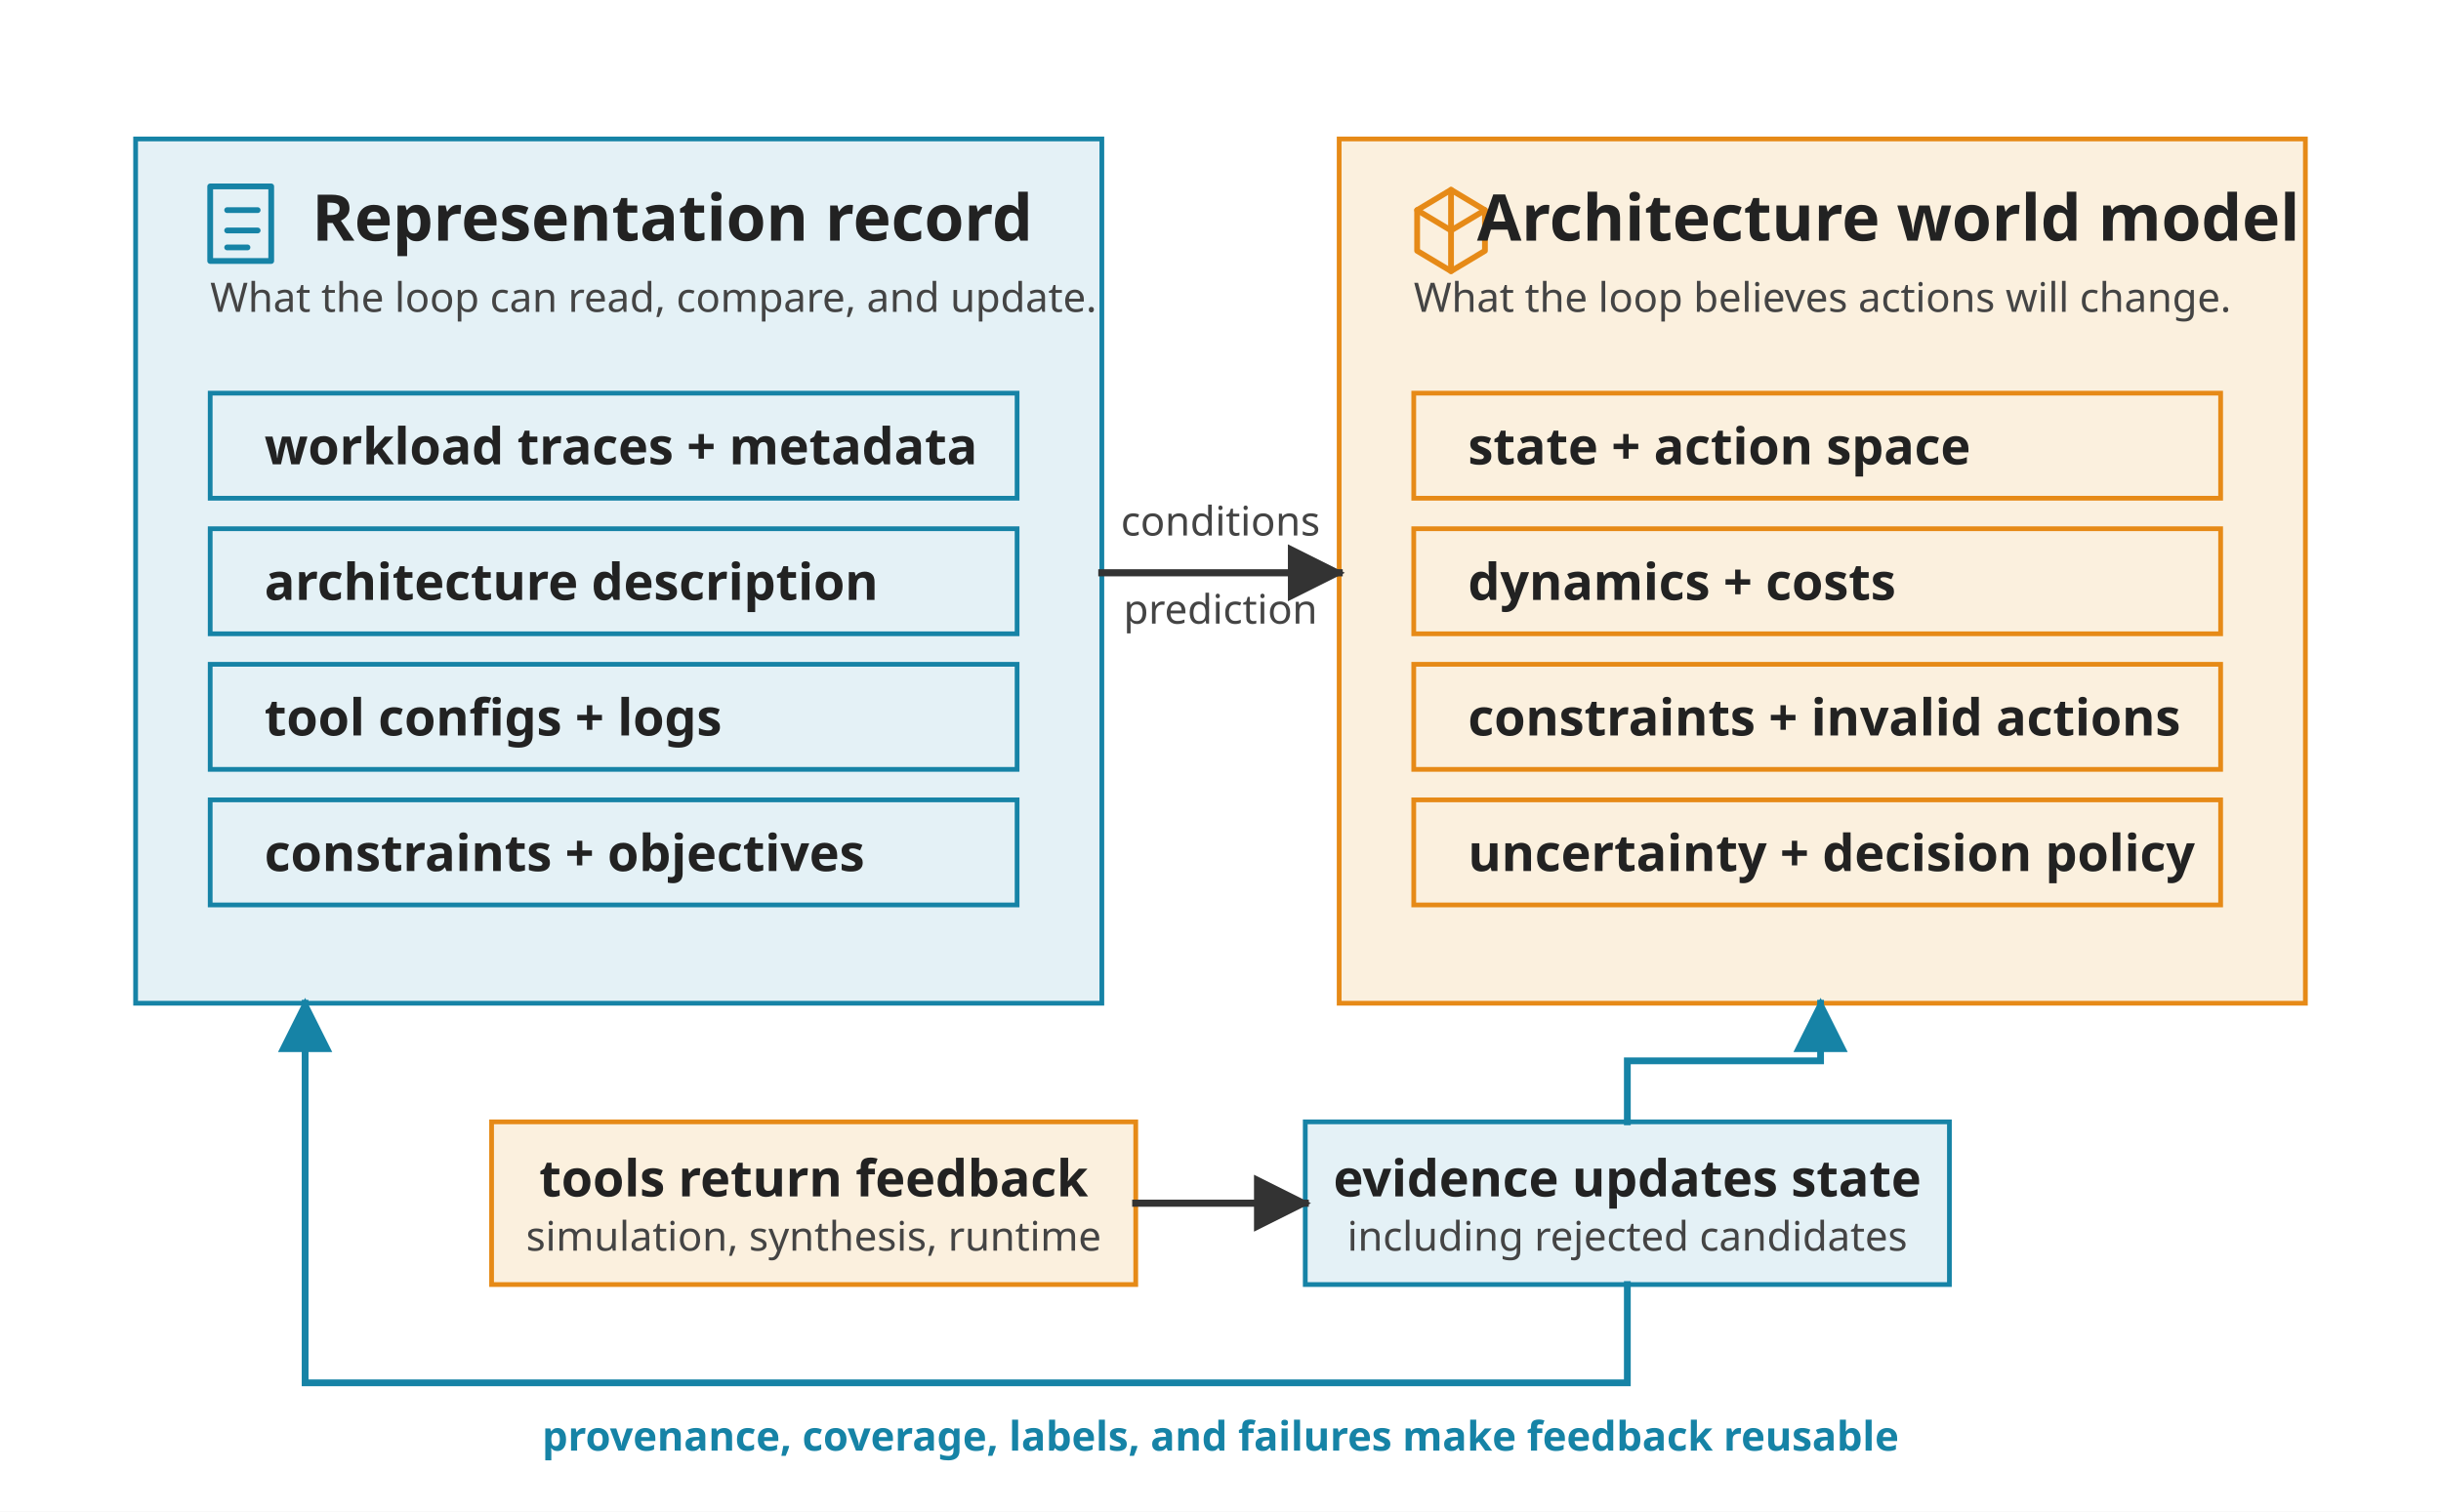
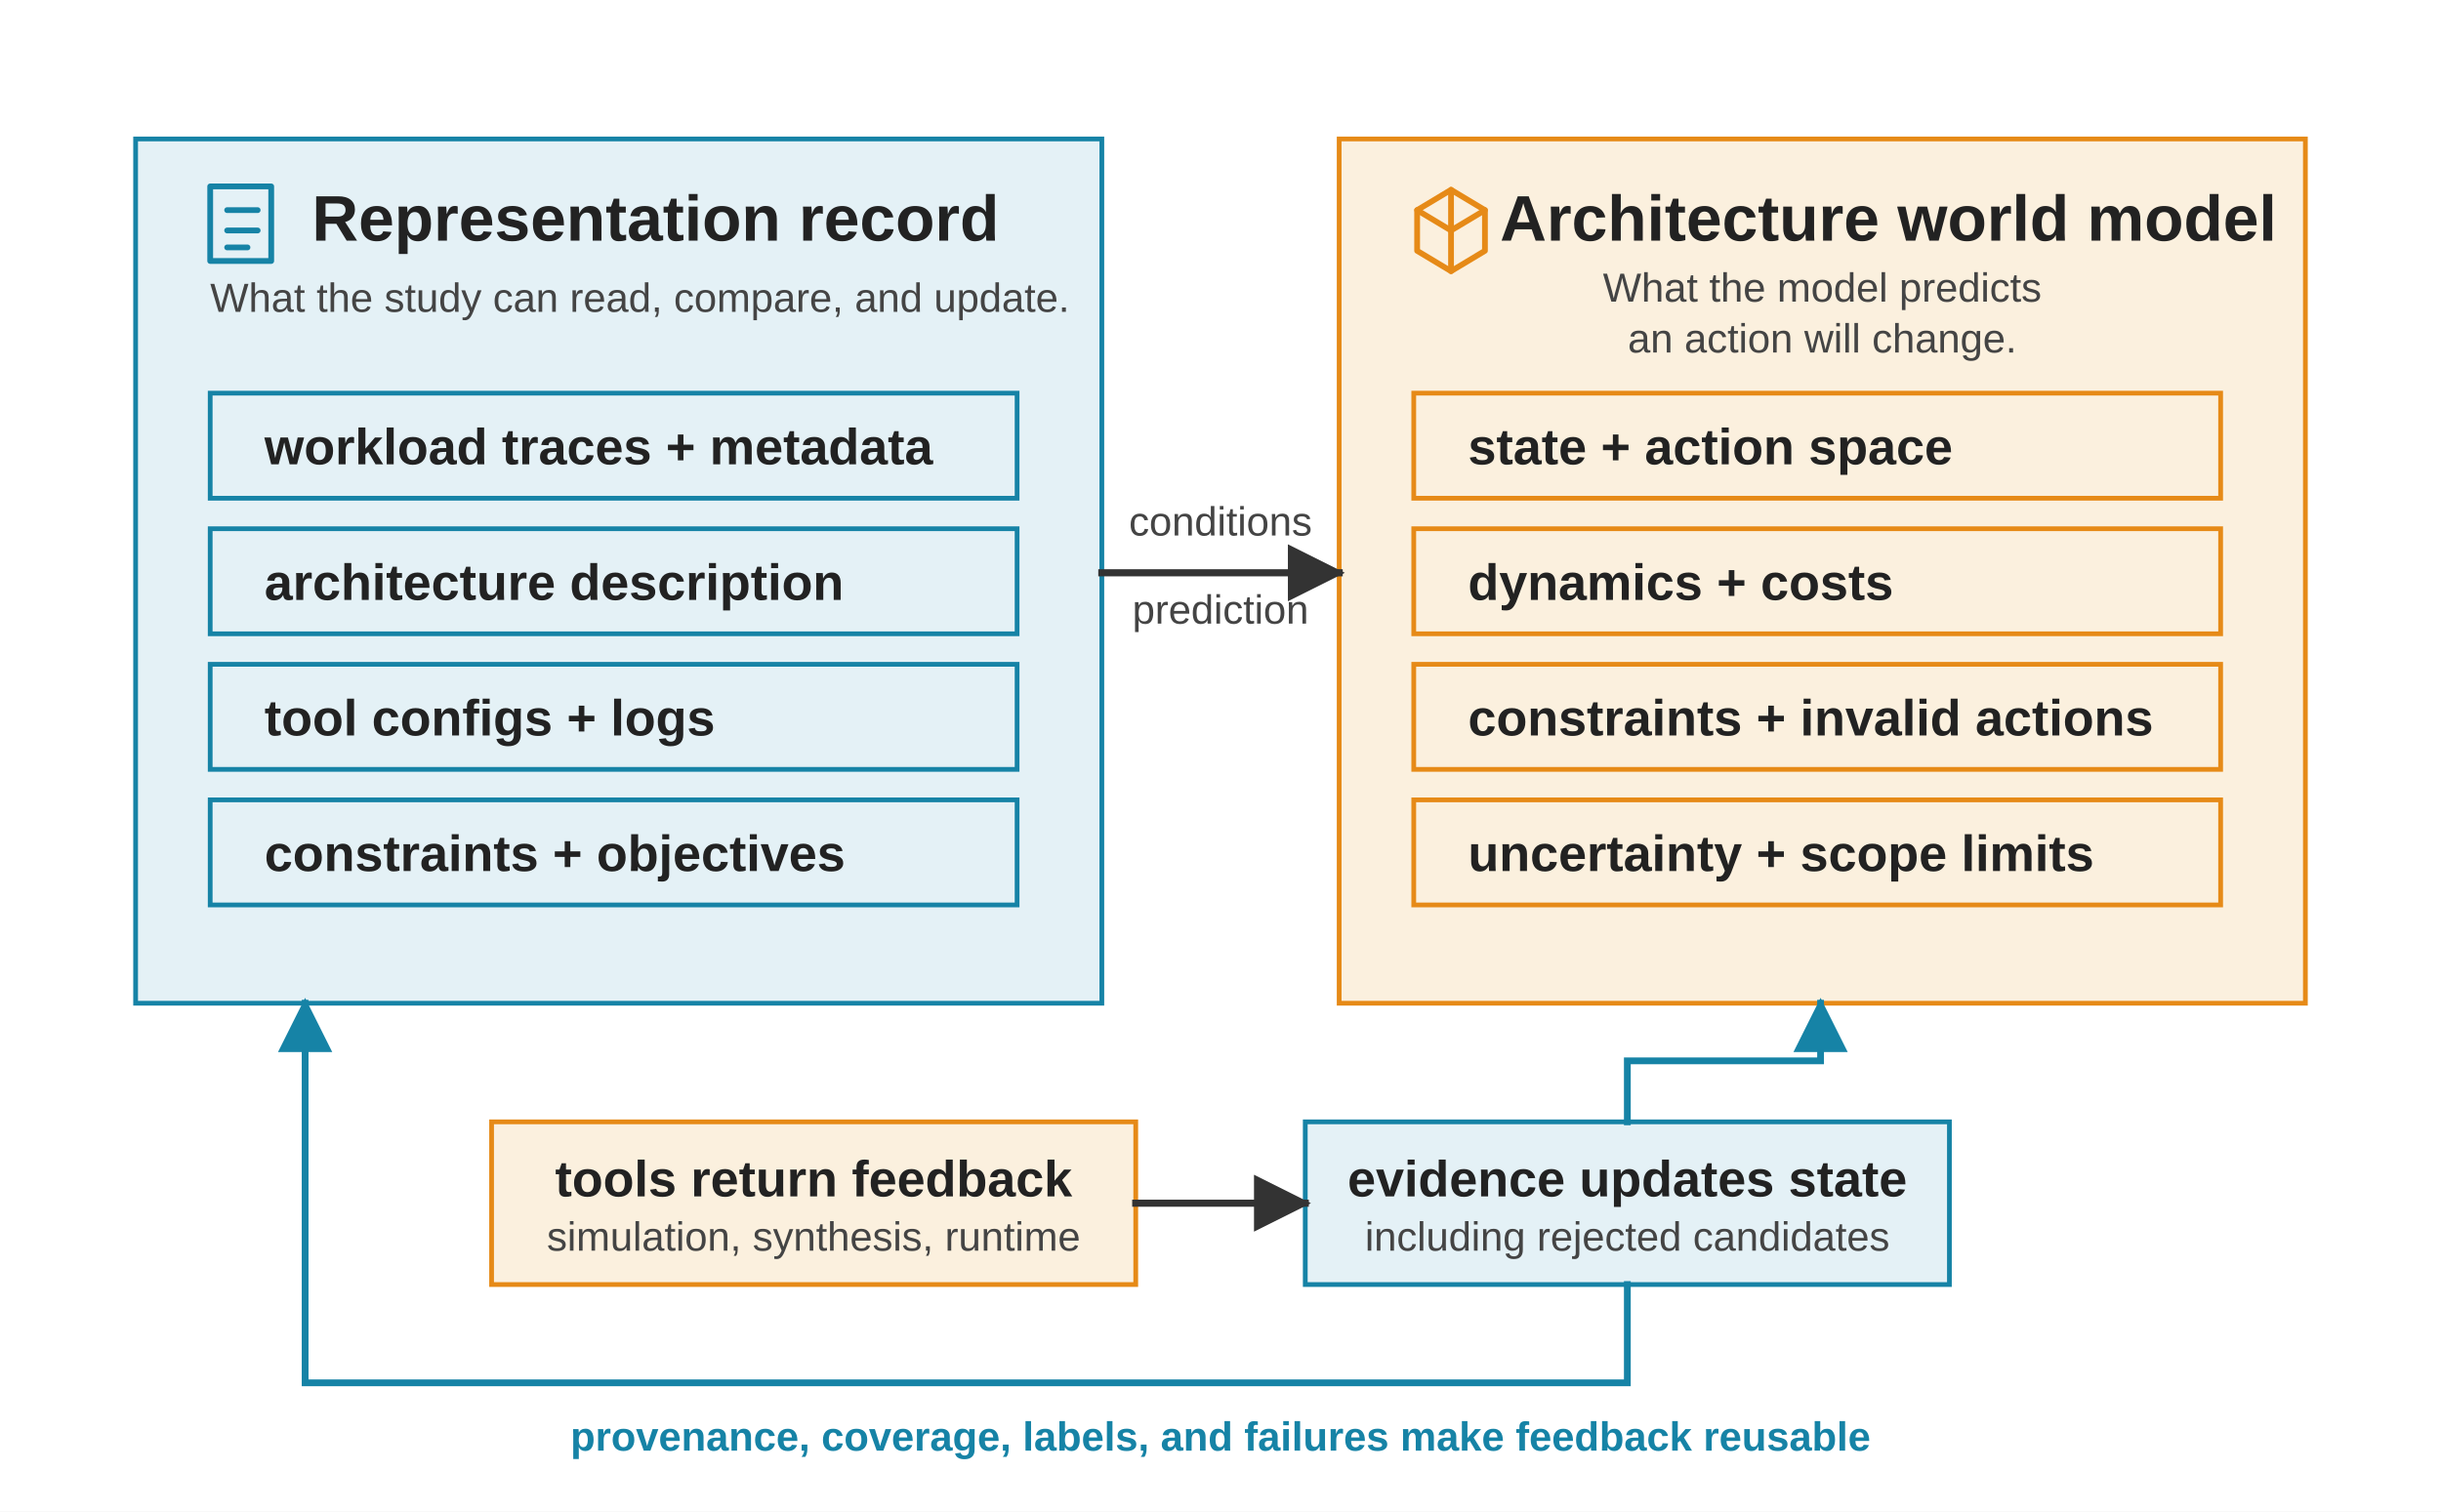
<svg xmlns="http://www.w3.org/2000/svg" viewBox="0 0 720 446" role="img">
  <defs>
    <marker id="arrow" viewBox="0 0 10 10" refX="9" refY="5" markerWidth="8" markerHeight="8" orient="auto-start-reverse">
      <path d="M 0 0 L 10 5 L 0 10 z" fill="#333333" />
    </marker>
    <marker id="arrow-blue" viewBox="0 0 10 10" refX="9" refY="5" markerWidth="8" markerHeight="8" orient="auto-start-reverse">
      <path d="M 0 0 L 10 5 L 0 10 z" fill="#1683A6" />
    </marker>
    <style>
-       .font { font-family: sans-serif; }
+       .font { font-family: Arial, Helvetica, sans-serif; }
      .panel-title { font-size: 19px; font-weight: 700; fill: #222222; }
      .label { font-size: 15px; font-weight: 700; fill: #222222; }
      .small { font-size: 12px; fill: #444444; }
      .note { font-size: 12px; font-weight: 700; fill: #1683A6; }
      .panel { fill: #F5F8FA; stroke: #9AA8B5; stroke-width: 1.5; }
      .rep { fill: #E4F1F6; stroke: #1683A6; stroke-width: 1.4; }
      .world { fill: #FBF0DE; stroke: #E68A17; stroke-width: 1.4; }
      .tool { fill: #FBF0DE; stroke: #E68A17; stroke-width: 1.4; }
      .evidence { fill: #E4F1F6; stroke: #1683A6; stroke-width: 1.4; }
      .arrow { stroke: #333333; stroke-width: 2.1; fill: none; stroke-linecap: square; stroke-linejoin: miter; }
      .feedback { stroke: #1683A6; stroke-width: 2; fill: none; stroke-linecap: square; stroke-linejoin: miter; }
      .glyph { fill: none; stroke: currentColor; stroke-width: 1.7; stroke-linecap: round; stroke-linejoin: round; }
      .glyph-rep { color: #1683A6; }
      .glyph-world { color: #E68A17; }
      .glyph-tool { color: #E68A17; }
      .glyph-evidence { color: #1683A6; }
    </style>
  </defs>
  <rect width="720" height="446" fill="#FFFFFF" />
  <g class="font" transform="translate(0,-54)">
    <rect class="panel rep" x="40" y="95" width="285" height="255" />
    <g class="glyph glyph-rep" transform="translate(62 109)">
      <rect x="0" y="0" width="18" height="22" />
      <path d="M 5 7 L 14 7" />
      <path d="M 5 13 L 14 13" />
      <path d="M 5 18 L 11 18" />
    </g>
    <text class="panel-title" x="92" y="125">Representation record</text>
-     <text class="small" x="62" y="146">What the loop can read, compare, and update.</text>
+     <text class="small" x="62" y="146">What the study can read, compare, and update.</text>
    <rect class="rep" x="62" y="170" width="238" height="31" />
    <text class="label" x="78" y="191">workload traces + metadata</text>
    <rect class="rep" x="62" y="210" width="238" height="31" />
    <text class="label" x="78" y="231">architecture description</text>
    <rect class="rep" x="62" y="250" width="238" height="31" />
    <text class="label" x="78" y="271">tool configs + logs</text>
    <rect class="rep" x="62" y="290" width="238" height="31" />
    <text class="label" x="78" y="311">constraints + objectives</text>
    <rect class="panel world" x="395" y="95" width="285" height="255" />
    <g class="glyph glyph-world" transform="translate(417 109)">
      <path d="M 11 1 L 21 7 L 21 19 L 11 25 L 1 19 L 1 7 Z" />
      <path d="M 11 1 L 11 13 L 21 7" />
      <path d="M 11 13 L 1 7" />
      <path d="M 11 13 L 11 25" />
    </g>
    <text class="panel-title" x="557" y="125" text-anchor="middle">Architecture world model</text>
-     <text class="small" x="417" y="146">What the loop believes actions will change.</text>
+     <text class="small" x="537.5" y="143" text-anchor="middle">What the model predicts</text>
+     <text class="small" x="537.5" y="158" text-anchor="middle">an action will change.</text>
    <rect class="world" x="417" y="170" width="238" height="31" />
    <text class="label" x="433" y="191">state + action space</text>
    <rect class="world" x="417" y="210" width="238" height="31" />
    <text class="label" x="433" y="231">dynamics + costs</text>
    <rect class="world" x="417" y="250" width="238" height="31" />
    <text class="label" x="433" y="271">constraints + invalid actions</text>
    <rect class="world" x="417" y="290" width="238" height="31" />
-     <text class="label" x="433" y="311">uncertainty + decision policy</text>
+     <text class="label" x="433" y="311">uncertainty + scope limits</text>
    <line class="arrow" x1="325" y1="223" x2="395" y2="223" marker-end="url(#arrow)" />
    <text class="small" x="360" y="212" text-anchor="middle">conditions</text>
    <text class="small" x="360" y="238" text-anchor="middle">prediction</text>
    <rect class="tool" x="145" y="385" width="190" height="48" />
    <text class="label" x="240" y="407" text-anchor="middle">tools return feedback</text>
    <text class="small" x="240" y="423" text-anchor="middle">simulation, synthesis, runtime</text>
    <rect class="evidence" x="385" y="385" width="190" height="48" />
    <text class="label" x="480" y="407" text-anchor="middle">evidence updates state</text>
    <text class="small" x="480" y="423" text-anchor="middle">including rejected candidates</text>
    <line class="arrow" x1="335" y1="409" x2="385" y2="409" marker-end="url(#arrow)" />
    <path class="feedback" d="M 480 385 L 480 367 L 537 367 L 537 350" marker-end="url(#arrow-blue)" />
    <path class="feedback" d="M 480 433 L 480 462 L 90 462 L 90 350" marker-end="url(#arrow-blue)" />
    <text class="note" x="360" y="482" text-anchor="middle">provenance, coverage, labels, and failures make feedback reusable</text>
  </g>
</svg>
